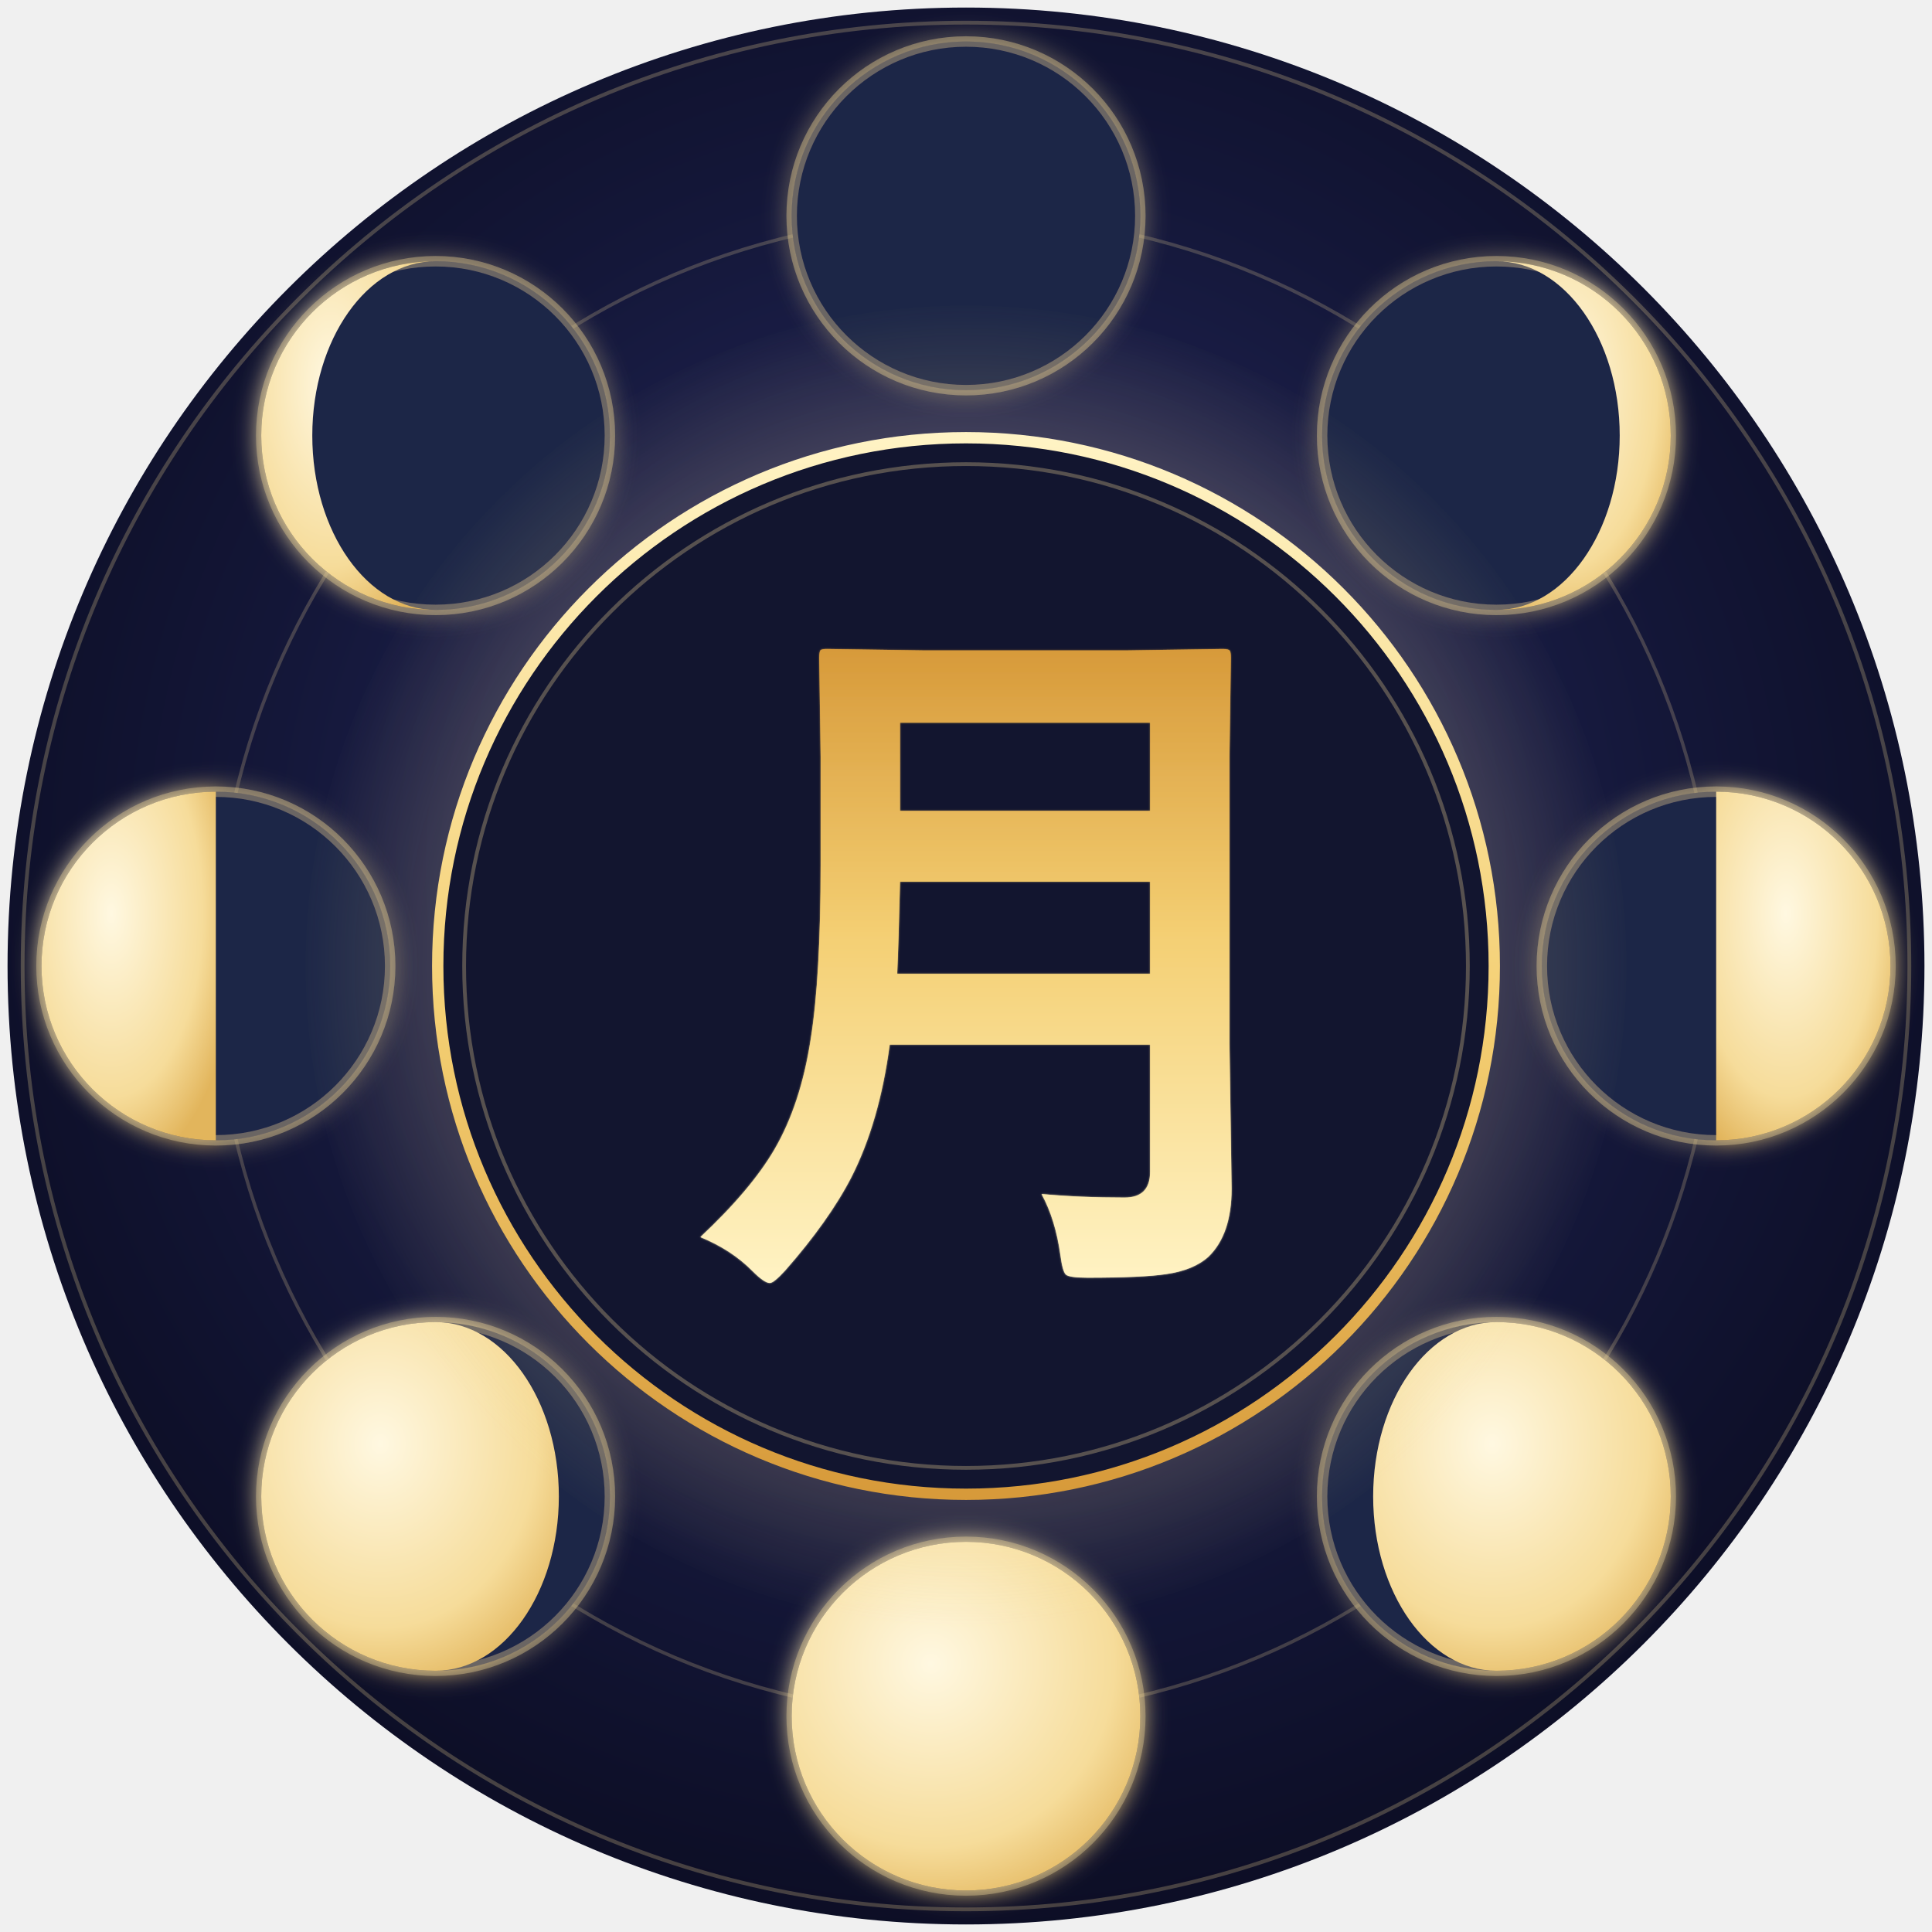
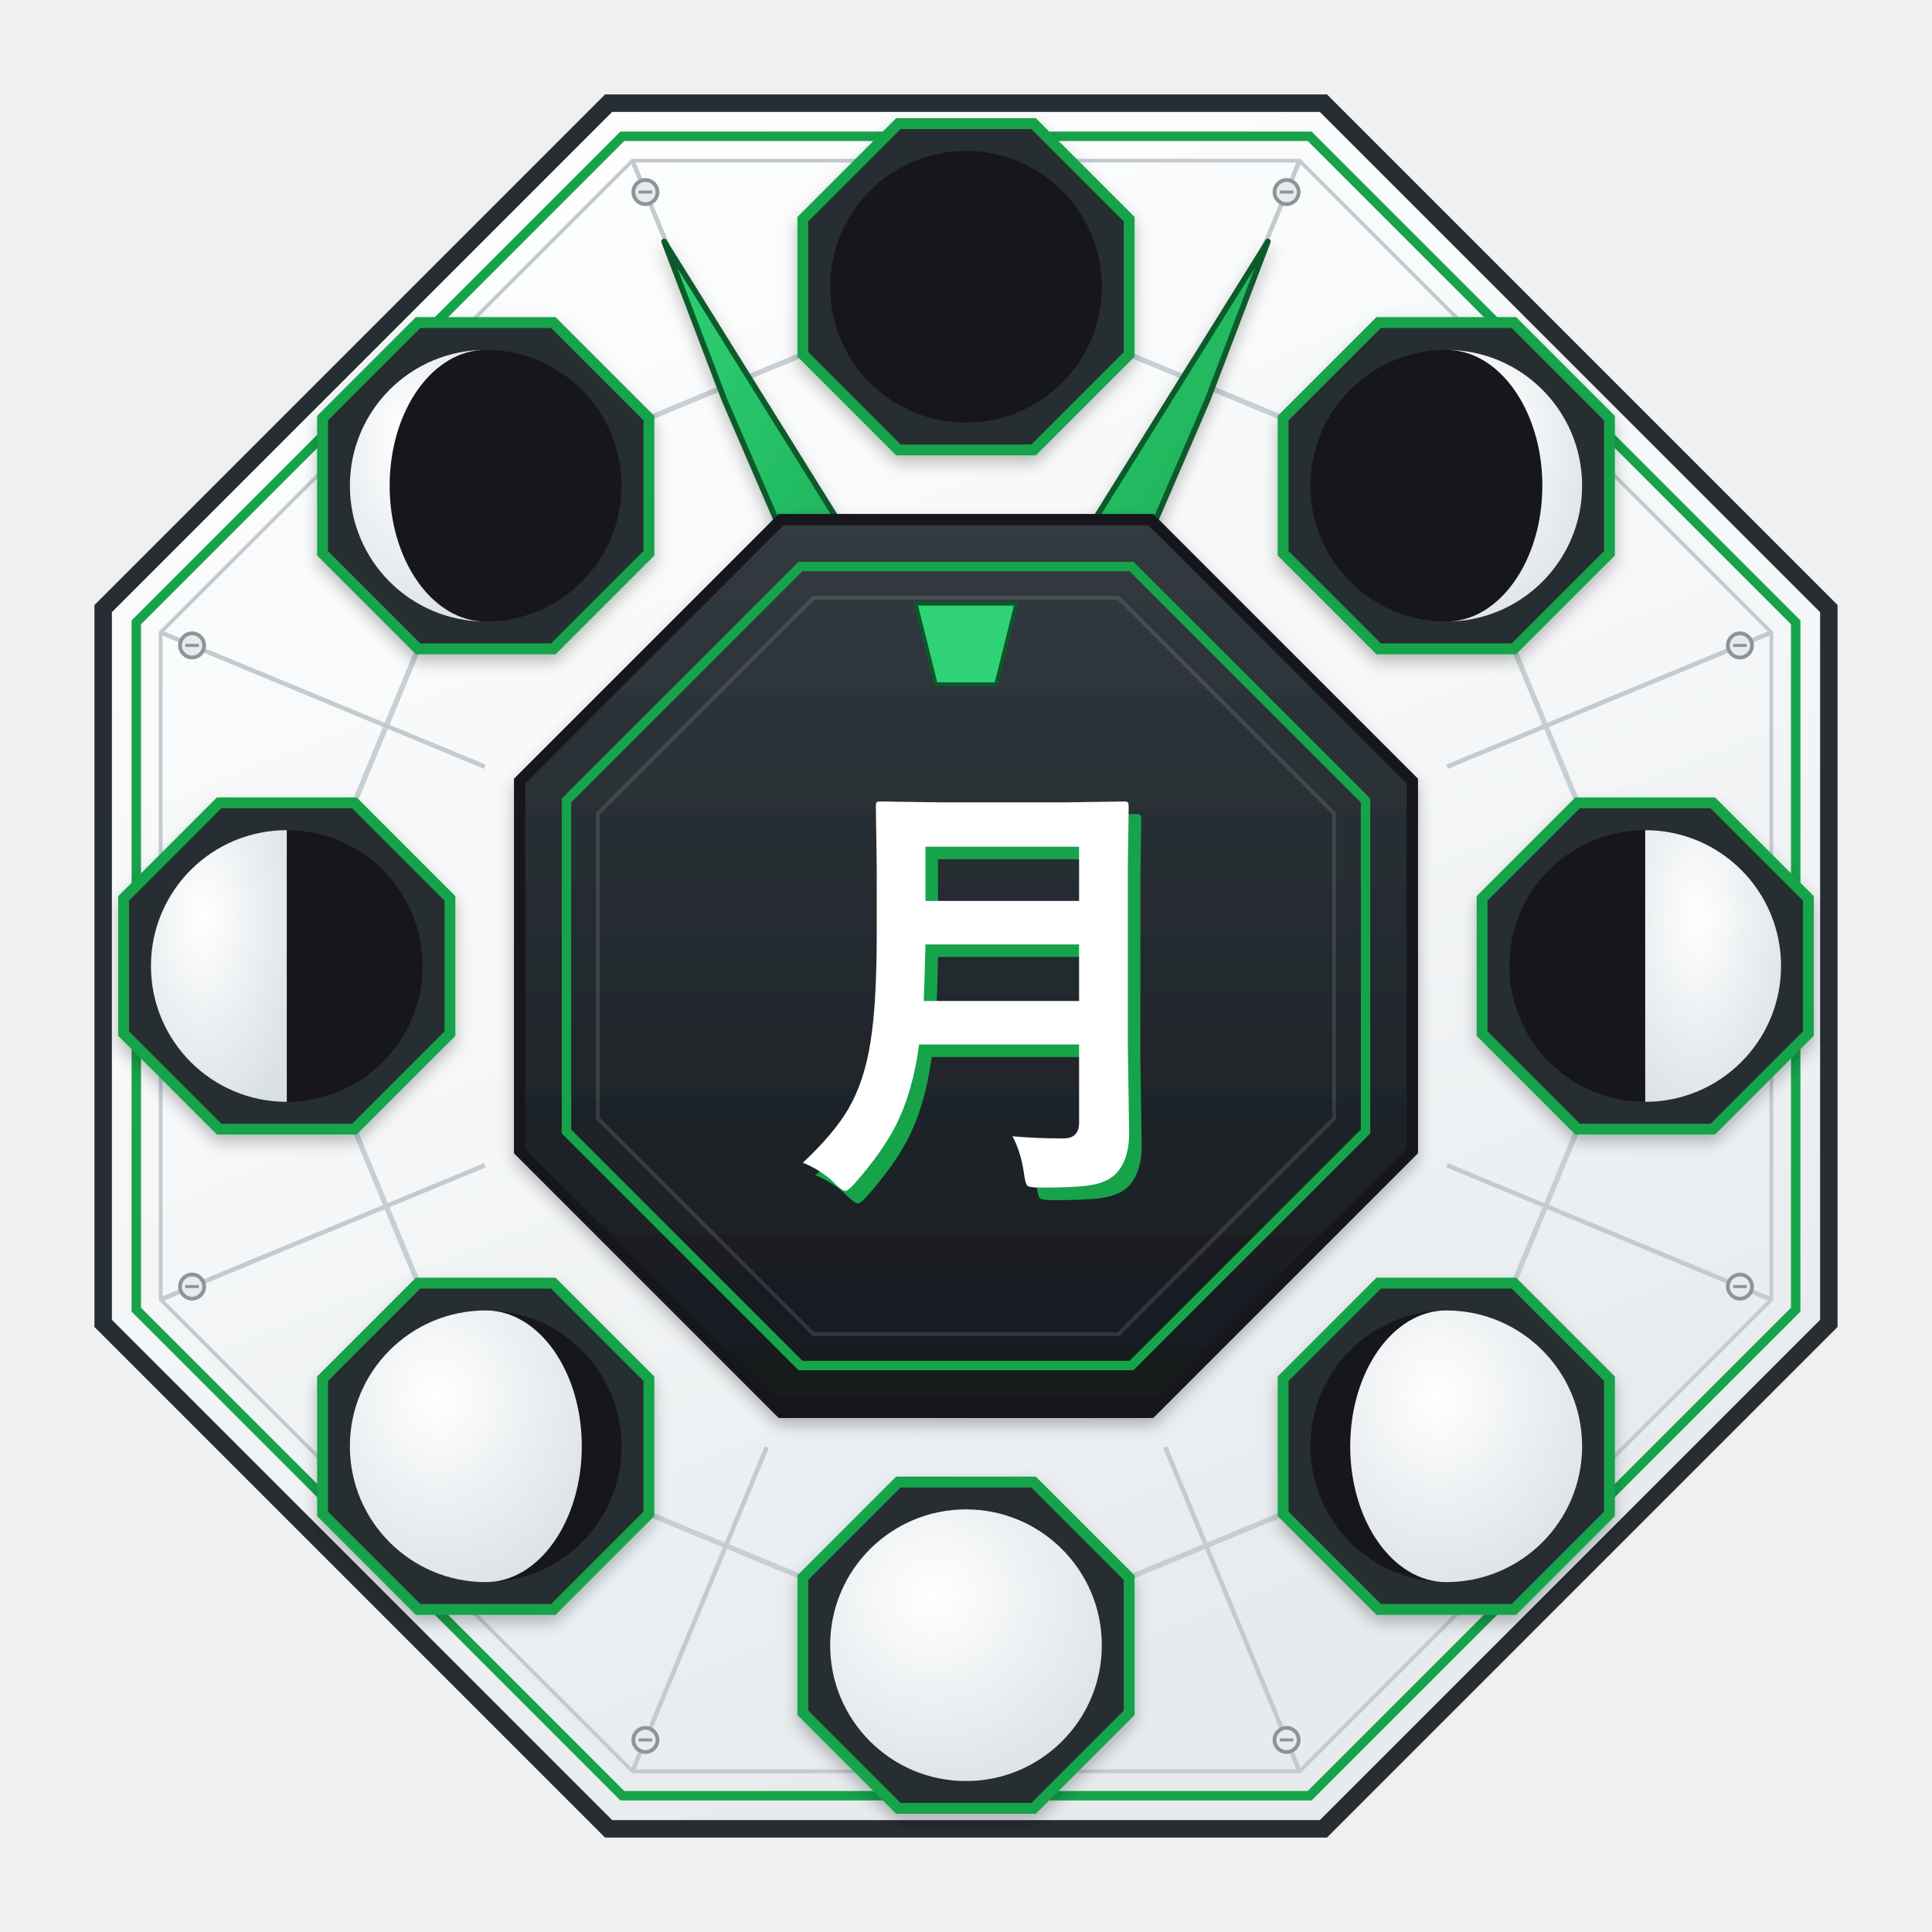
- <svg xmlns="http://www.w3.org/2000/svg" viewBox="0 0 512 512" width="512" height="512" role="img" aria-label="Tsukimoji logo: the kanji 月 surrounded by rings of moon phases">
+ <svg xmlns="http://www.w3.org/2000/svg" viewBox="0 0 512 512" width="512" height="512" role="img" aria-label="Tsukimoji logo: the kanji 月 on a white and green armoured plate, surrounded by rings of moon phases">
  <defs>
-     <radialGradient id="sky" cx="50%" cy="45%" r="60%">
-       <stop offset="0" stop-color="#2a2f6b" />
-       <stop offset="0.6" stop-color="#141739" />
-       <stop offset="1" stop-color="#0a0b1f" />
+     <linearGradient id="armour" x1="0" y1="0" x2="0.4" y2="1">
+       <stop offset="0" stop-color="#ffffff" />
+       <stop offset="0.6" stop-color="#f4f6f7" />
+       <stop offset="1" stop-color="#e7ebee" />
+     </linearGradient>
+     <linearGradient id="chest" x1="0" y1="0" x2="0" y2="1">
+       <stop offset="0" stop-color="#323a41" />
+       <stop offset="1" stop-color="#15191d" />
+     </linearGradient>
+     <linearGradient id="fin" x1="0" y1="0" x2="1" y2="1">
+       <stop offset="0" stop-color="#2fd277" />
+       <stop offset="1" stop-color="#16a34a" />
+     </linearGradient>
+     <radialGradient id="lit" cx="38%" cy="32%" r="80%">
+       <stop offset="0" stop-color="#ffffff" />
+       <stop offset="1" stop-color="#d9e0e4" />
    </radialGradient>
-     <radialGradient id="lit" cx="40%" cy="35%" r="75%">
-       <stop offset="0" stop-color="#fff8e1" />
-       <stop offset="0.7" stop-color="#f6dc9a" />
-       <stop offset="1" stop-color="#e2b55c" />
-     </radialGradient>
-     <linearGradient id="gold" x1="0" y1="0" x2="0" y2="1">
-       <stop offset="0" stop-color="#fff3c4" />
-       <stop offset="0.55" stop-color="#f4cf73" />
-       <stop offset="1" stop-color="#d79a3a" />
-     </linearGradient>
-     <radialGradient id="halo" cx="50%" cy="50%" r="50%">
-       <stop offset="0.55" stop-color="#f6dc9a" stop-opacity="0.35" />
-       <stop offset="1" stop-color="#f6dc9a" stop-opacity="0" />
-     </radialGradient>
-     <filter id="glow" x="-50%" y="-50%" width="200%" height="200%">
-       <feGaussianBlur stdDeviation="3" result="b" />
-       <feMerge>
-         <feMergeNode in="b" />
-         <feMergeNode in="SourceGraphic" />
-       </feMerge>
+     <filter id="shadow" x="-20%" y="-20%" width="140%" height="140%">
+       <feDropShadow dx="0" dy="2" stdDeviation="2" flood-color="#000" flood-opacity="0.25" />
    </filter>
  </defs>
-   <circle cx="256.0" cy="256.0" r="254.0" fill="url(#sky)" />
-   <circle cx="256.0" cy="256.0" r="250.0" fill="none" stroke="#f6dc9a" stroke-opacity="0.25" stroke-width="1" />
-   <g fill="none" stroke="#f6dc9a">
-     <circle cx="256.00" cy="256.00" r="198.80" stroke-width="0.9" stroke-opacity="0.22" />
+   <polygon points="486.97,351.67 351.67,486.97 160.33,486.97 25.03,351.67 25.03,160.33 160.33,25.03 351.67,25.03 486.97,160.33" fill="#262d33" />
+   <polygon points="482.35,349.76 349.76,482.35 162.24,482.35 29.65,349.76 29.65,162.24 162.24,29.65 349.76,29.65 482.35,162.24" fill="url(#armour)" />
+   <polygon points="475.88,347.08 347.08,475.88 164.92,475.88 36.12,347.08 36.12,164.92 164.92,36.12 347.08,36.12 475.88,164.92" fill="none" stroke="#16a34a" stroke-width="2.5" />
+   <polygon points="469.42,344.40 344.40,469.42 167.60,469.42 42.58,344.40 42.58,167.60 167.60,42.58 344.40,42.58 469.42,167.60" fill="none" stroke="#c3cbd1" stroke-width="1" />
+   <line x1="383.50" y1="308.81" x2="469.42" y2="344.40" stroke="#c3cbd1" stroke-width="1.2" />
+   <line x1="308.81" y1="383.50" x2="344.40" y2="469.42" stroke="#c3cbd1" stroke-width="1.2" />
+   <line x1="203.19" y1="383.50" x2="167.60" y2="469.42" stroke="#c3cbd1" stroke-width="1.2" />
+   <line x1="128.50" y1="308.81" x2="42.58" y2="344.40" stroke="#c3cbd1" stroke-width="1.2" />
+   <line x1="128.50" y1="203.19" x2="42.58" y2="167.60" stroke="#c3cbd1" stroke-width="1.2" />
+   <line x1="203.19" y1="128.50" x2="167.60" y2="42.58" stroke="#c3cbd1" stroke-width="1.2" />
+   <line x1="308.81" y1="128.50" x2="344.40" y2="42.58" stroke="#c3cbd1" stroke-width="1.2" />
+   <line x1="383.50" y1="203.19" x2="469.42" y2="167.60" stroke="#c3cbd1" stroke-width="1.2" />
+   <circle cx="461.10" cy="340.96" r="3.2" fill="#e7ebee" stroke="#8a959c" stroke-width="1" />
+   <line x1="459.30" y1="340.96" x2="462.90" y2="340.96" stroke="#8a959c" stroke-width="0.8" />
+   <circle cx="340.96" cy="461.10" r="3.2" fill="#e7ebee" stroke="#8a959c" stroke-width="1" />
+   <line x1="339.16" y1="461.10" x2="342.76" y2="461.10" stroke="#8a959c" stroke-width="0.8" />
+   <circle cx="171.04" cy="461.10" r="3.2" fill="#e7ebee" stroke="#8a959c" stroke-width="1" />
+   <line x1="169.24" y1="461.10" x2="172.84" y2="461.10" stroke="#8a959c" stroke-width="0.8" />
+   <circle cx="50.90" cy="340.96" r="3.2" fill="#e7ebee" stroke="#8a959c" stroke-width="1" />
+   <line x1="49.10" y1="340.96" x2="52.70" y2="340.96" stroke="#8a959c" stroke-width="0.8" />
+   <circle cx="50.90" cy="171.04" r="3.2" fill="#e7ebee" stroke="#8a959c" stroke-width="1" />
+   <line x1="49.10" y1="171.04" x2="52.70" y2="171.04" stroke="#8a959c" stroke-width="0.8" />
+   <circle cx="171.04" cy="50.90" r="3.2" fill="#e7ebee" stroke="#8a959c" stroke-width="1" />
+   <line x1="169.24" y1="50.90" x2="172.84" y2="50.90" stroke="#8a959c" stroke-width="0.8" />
+   <circle cx="340.96" cy="50.90" r="3.2" fill="#e7ebee" stroke="#8a959c" stroke-width="1" />
+   <line x1="339.16" y1="50.90" x2="342.76" y2="50.90" stroke="#8a959c" stroke-width="0.8" />
+   <circle cx="461.10" cy="171.04" r="3.2" fill="#e7ebee" stroke="#8a959c" stroke-width="1" />
+   <line x1="459.30" y1="171.04" x2="462.90" y2="171.04" stroke="#8a959c" stroke-width="0.8" />
+   <g fill="none" stroke="#c3cbd1">
+     <polygon points="256.00,76.00 383.28,128.72 436.00,256.00 383.28,383.28 256.00,436.00 128.72,383.28 76.00,256.00 128.72,128.72" stroke-width="1.4" stroke-opacity="0.9" />
  </g>
-   <g>
- </g>
-   <g>
- </g>
-   <g filter="url(#glow)">
-     <circle cx="256.00" cy="57.20" r="46.20" fill="#1f2547" stroke="#f6dc9a" stroke-opacity="0.35" stroke-width="2.77" />
-     <circle cx="396.57" cy="115.43" r="46.20" fill="#1f2547" stroke="#f6dc9a" stroke-opacity="0.35" stroke-width="2.77" />
-     <path d="M396.57,69.23A46.20,46.20 0 0 1 396.57,161.63A32.67,46.20 0 0 0 396.57,69.23Z" fill="url(#lit)" />
-     <circle cx="454.80" cy="256.00" r="46.20" fill="#1f2547" stroke="#f6dc9a" stroke-opacity="0.35" stroke-width="2.77" />
-     <path d="M454.80,209.80A46.20,46.20 0 0 1 454.80,302.20A0.00,46.20 0 0 0 454.80,209.80Z" fill="url(#lit)" />
-     <circle cx="396.57" cy="396.57" r="46.20" fill="#1f2547" stroke="#f6dc9a" stroke-opacity="0.35" stroke-width="2.77" />
-     <path d="M396.57,350.37A46.20,46.20 0 0 1 396.57,442.77A32.67,46.20 0 0 1 396.57,350.37Z" fill="url(#lit)" />
-     <circle cx="256.00" cy="454.80" r="46.20" fill="#1f2547" stroke="#f6dc9a" stroke-opacity="0.35" stroke-width="2.77" />
-     <circle cx="256.00" cy="454.80" r="46.20" fill="url(#lit)" />
-     <circle cx="115.43" cy="396.57" r="46.20" fill="#1f2547" stroke="#f6dc9a" stroke-opacity="0.35" stroke-width="2.77" />
-     <path d="M115.43,350.37A46.20,46.20 0 0 0 115.43,442.77A32.67,46.20 0 0 0 115.43,350.37Z" fill="url(#lit)" />
-     <circle cx="57.20" cy="256.00" r="46.20" fill="#1f2547" stroke="#f6dc9a" stroke-opacity="0.35" stroke-width="2.77" />
-     <path d="M57.20,209.80A46.20,46.20 0 0 0 57.20,302.20A0.00,46.20 0 0 0 57.20,209.80Z" fill="url(#lit)" />
-     <circle cx="115.43" cy="115.43" r="46.20" fill="#1f2547" stroke="#f6dc9a" stroke-opacity="0.35" stroke-width="2.77" />
-     <path d="M115.43,69.23A46.20,46.20 0 0 0 115.43,161.63A32.67,46.20 0 0 1 115.43,69.23Z" fill="url(#lit)" />
+   <polygon points="260.00,186.00 336.00,64.00 320.00,106.00 282.00,194.00" fill="url(#fin)" stroke="#0b5a2b" stroke-width="1.5" stroke-linejoin="round" filter="url(#shadow)" />
+   <polygon points="252.00,186.00 176.00,64.00 192.00,106.00 230.00,194.00" fill="url(#fin)" stroke="#0b5a2b" stroke-width="1.5" stroke-linejoin="round" filter="url(#shadow)" />
+   <g filter="url(#shadow)">
+     <polygon points="299.24,93.91 273.91,119.24 238.09,119.24 212.76,93.91 212.76,58.09 238.09,32.76 273.91,32.76 299.24,58.09" fill="#262d33" stroke="#16a34a" stroke-width="2.88" />
+     <circle cx="256.00" cy="76.00" r="36.00" fill="#15191d" />
+     <polygon points="426.52,146.63 401.19,171.96 365.37,171.96 340.04,146.63 340.04,110.81 365.37,85.48 401.19,85.48 426.52,110.81" fill="#262d33" stroke="#16a34a" stroke-width="2.88" />
+     <circle cx="383.28" cy="128.72" r="36.00" fill="#15191d" />
+     <path d="M383.28,92.72A36.00,36.00 0 0 1 383.28,164.72A25.46,36.00 0 0 0 383.28,92.72Z" fill="url(#lit)" />
+     <polygon points="479.24,273.91 453.91,299.24 418.09,299.24 392.76,273.91 392.76,238.09 418.09,212.76 453.91,212.76 479.24,238.09" fill="#262d33" stroke="#16a34a" stroke-width="2.88" />
+     <circle cx="436.00" cy="256.00" r="36.00" fill="#15191d" />
+     <path d="M436.00,220.00A36.00,36.00 0 0 1 436.00,292.00A0.00,36.00 0 0 0 436.00,220.00Z" fill="url(#lit)" />
+     <polygon points="426.52,401.19 401.19,426.52 365.37,426.52 340.04,401.19 340.04,365.37 365.37,340.04 401.19,340.04 426.52,365.37" fill="#262d33" stroke="#16a34a" stroke-width="2.88" />
+     <circle cx="383.28" cy="383.28" r="36.00" fill="#15191d" />
+     <path d="M383.28,347.28A36.00,36.00 0 0 1 383.28,419.28A25.46,36.00 0 0 1 383.28,347.28Z" fill="url(#lit)" />
+     <polygon points="299.24,453.91 273.91,479.24 238.09,479.24 212.76,453.91 212.76,418.09 238.09,392.76 273.91,392.76 299.24,418.09" fill="#262d33" stroke="#16a34a" stroke-width="2.88" />
+     <circle cx="256.00" cy="436.00" r="36.00" fill="#15191d" />
+     <circle cx="256.00" cy="436.00" r="36.00" fill="url(#lit)" />
+     <polygon points="171.96,401.19 146.63,426.52 110.81,426.52 85.48,401.19 85.48,365.37 110.81,340.04 146.63,340.04 171.96,365.37" fill="#262d33" stroke="#16a34a" stroke-width="2.88" />
+     <circle cx="128.72" cy="383.28" r="36.00" fill="#15191d" />
+     <path d="M128.72,347.28A36.00,36.00 0 0 0 128.72,419.28A25.46,36.00 0 0 0 128.72,347.28Z" fill="url(#lit)" />
+     <polygon points="119.24,273.91 93.91,299.24 58.09,299.24 32.76,273.91 32.76,238.09 58.09,212.76 93.91,212.76 119.24,238.09" fill="#262d33" stroke="#16a34a" stroke-width="2.88" />
+     <circle cx="76.00" cy="256.00" r="36.00" fill="#15191d" />
+     <path d="M76.00,220.00A36.00,36.00 0 0 0 76.00,292.00A0.00,36.00 0 0 0 76.00,220.00Z" fill="url(#lit)" />
+     <polygon points="171.96,146.63 146.63,171.96 110.81,171.96 85.48,146.63 85.48,110.81 110.81,85.48 146.63,85.48 171.96,110.81" fill="#262d33" stroke="#16a34a" stroke-width="2.88" />
+     <circle cx="128.72" cy="128.72" r="36.00" fill="#15191d" />
+     <path d="M128.72,92.72A36.00,36.00 0 0 0 128.72,164.72A25.46,36.00 0 0 1 128.72,92.72Z" fill="url(#lit)" />
  </g>
-   <circle cx="256.0" cy="256.0" r="175.00" fill="url(#halo)" />
-   <circle cx="256.0" cy="256.0" r="140" fill="#12152f" stroke="url(#gold)" stroke-width="3" />
-   <circle cx="256.0" cy="256.0" r="133" fill="none" stroke="#f6dc9a" stroke-opacity="0.3" stroke-width="1" />
-   <path d="M1092 92Q1200 82 1325 82Q1397 82 1397 154V512H665Q636 294 557 139Q494 17 371 -123Q339 -158 328 -158Q313 -158 280 -125Q221 -65 133 -29Q275 104 341 217Q415 344 443 527Q471 702 471 1019V1321L467 1599Q467 1617 471 1621Q475 1624 489 1624L762 1620H1331L1601 1624Q1618 1624 1621 1619Q1624 1615 1624 1599L1620 1321V516L1626 107Q1626 -21 1561 -84Q1519 -122 1442 -133Q1376 -143 1221 -143Q1169 -143 1160 -134Q1151 -125 1145 -80Q1131 21 1092 92ZM686 711H1397V970H694Q690 795 686 711ZM1397 1417H694V1169H1397Z" transform="translate(256.0,256.0) scale(0.09428,-0.09428) translate(-879.5,-733.0)" fill="url(#gold)" filter="url(#glow)" />
+   <polygon points="374.29,305.00 305.00,374.29 207.00,374.29 137.71,305.00 137.71,207.00 207.00,137.71 305.00,137.71 374.29,207.00" fill="url(#chest)" stroke="#15191d" stroke-width="3" filter="url(#shadow)" />
+   <polygon points="361.88,299.86 299.86,361.88 212.14,361.88 150.12,299.86 150.12,212.14 212.14,150.12 299.86,150.12 361.88,212.14" fill="none" stroke="#16a34a" stroke-width="2.5" />
+   <polygon points="353.56,296.41 296.41,353.56 215.59,353.56 158.44,296.41 158.44,215.59 215.59,158.44 296.41,158.44 353.56,215.59" fill="none" stroke="#ffffff" stroke-opacity="0.12" stroke-width="1" />
+   <polygon points="242.67,160.00 269.33,160.00 264.00,181.33 248.00,181.33" fill="#2fd277" stroke="#0b5a2b" stroke-width="1" />
+   <path d="M1092 92Q1200 82 1325 82Q1397 82 1397 154V512H665Q636 294 557 139Q494 17 371 -123Q339 -158 328 -158Q313 -158 280 -125Q221 -65 133 -29Q275 104 341 217Q415 344 443 527Q471 702 471 1019V1321L467 1599Q467 1617 471 1621Q475 1624 489 1624L762 1620H1331L1601 1624Q1618 1624 1621 1619Q1624 1615 1624 1599L1620 1321V516L1626 107Q1626 -21 1561 -84Q1519 -122 1442 -133Q1376 -143 1221 -143Q1169 -143 1160 -134Q1151 -125 1145 -80Q1131 21 1092 92ZM686 711H1397V970H694Q690 795 686 711ZM1397 1417H694V1169H1397Z" transform="translate(259.33,267.33) scale(0.05791,-0.05791) translate(-879.5,-733.0)" fill="#16a34a" />
+   <path d="M1092 92Q1200 82 1325 82Q1397 82 1397 154V512H665Q636 294 557 139Q494 17 371 -123Q339 -158 328 -158Q313 -158 280 -125Q221 -65 133 -29Q275 104 341 217Q415 344 443 527Q471 702 471 1019V1321L467 1599Q467 1617 471 1621Q475 1624 489 1624L762 1620H1331L1601 1624Q1618 1624 1621 1619Q1624 1615 1624 1599L1620 1321V516L1626 107Q1626 -21 1561 -84Q1519 -122 1442 -133Q1376 -143 1221 -143Q1169 -143 1160 -134Q1151 -125 1145 -80Q1131 21 1092 92ZM686 711H1397V970H694Q690 795 686 711ZM1397 1417H694V1169H1397Z" transform="translate(256.00,264.00) scale(0.05791,-0.05791) translate(-879.5,-733.0)" fill="#ffffff" />
</svg>
